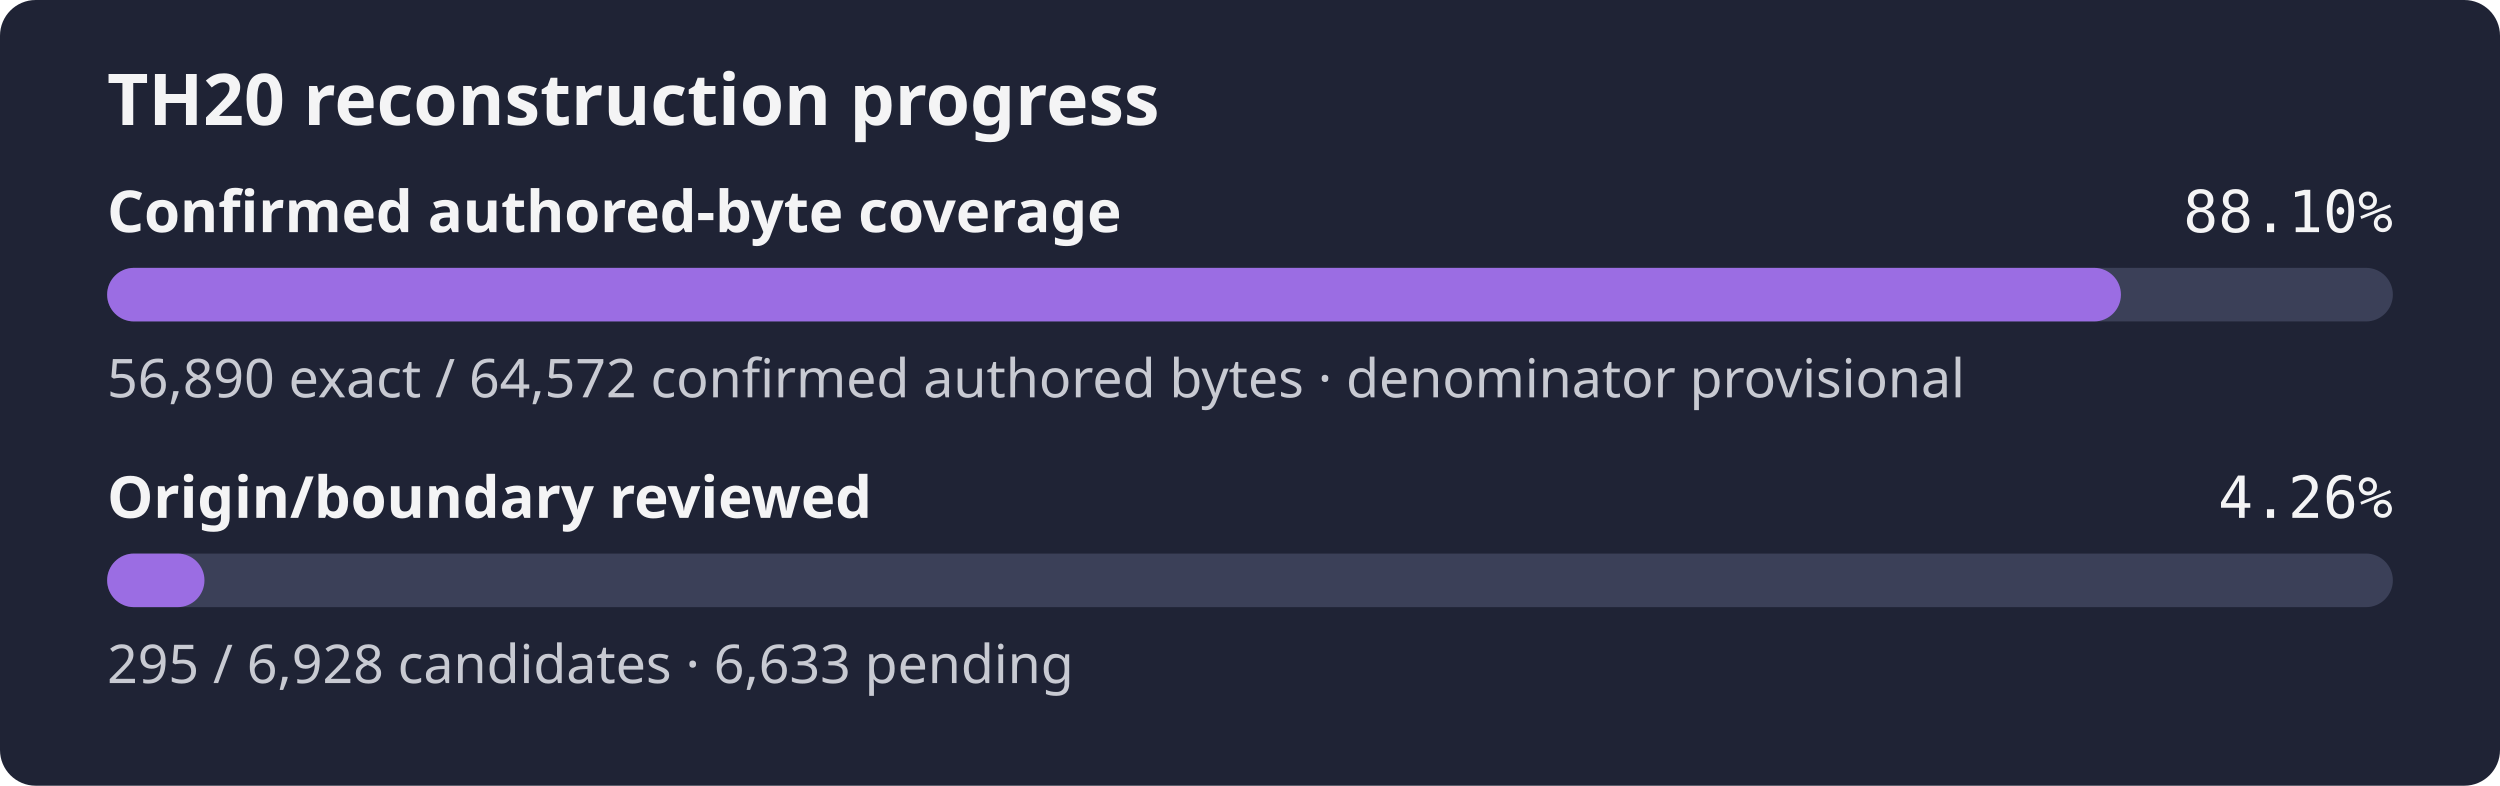
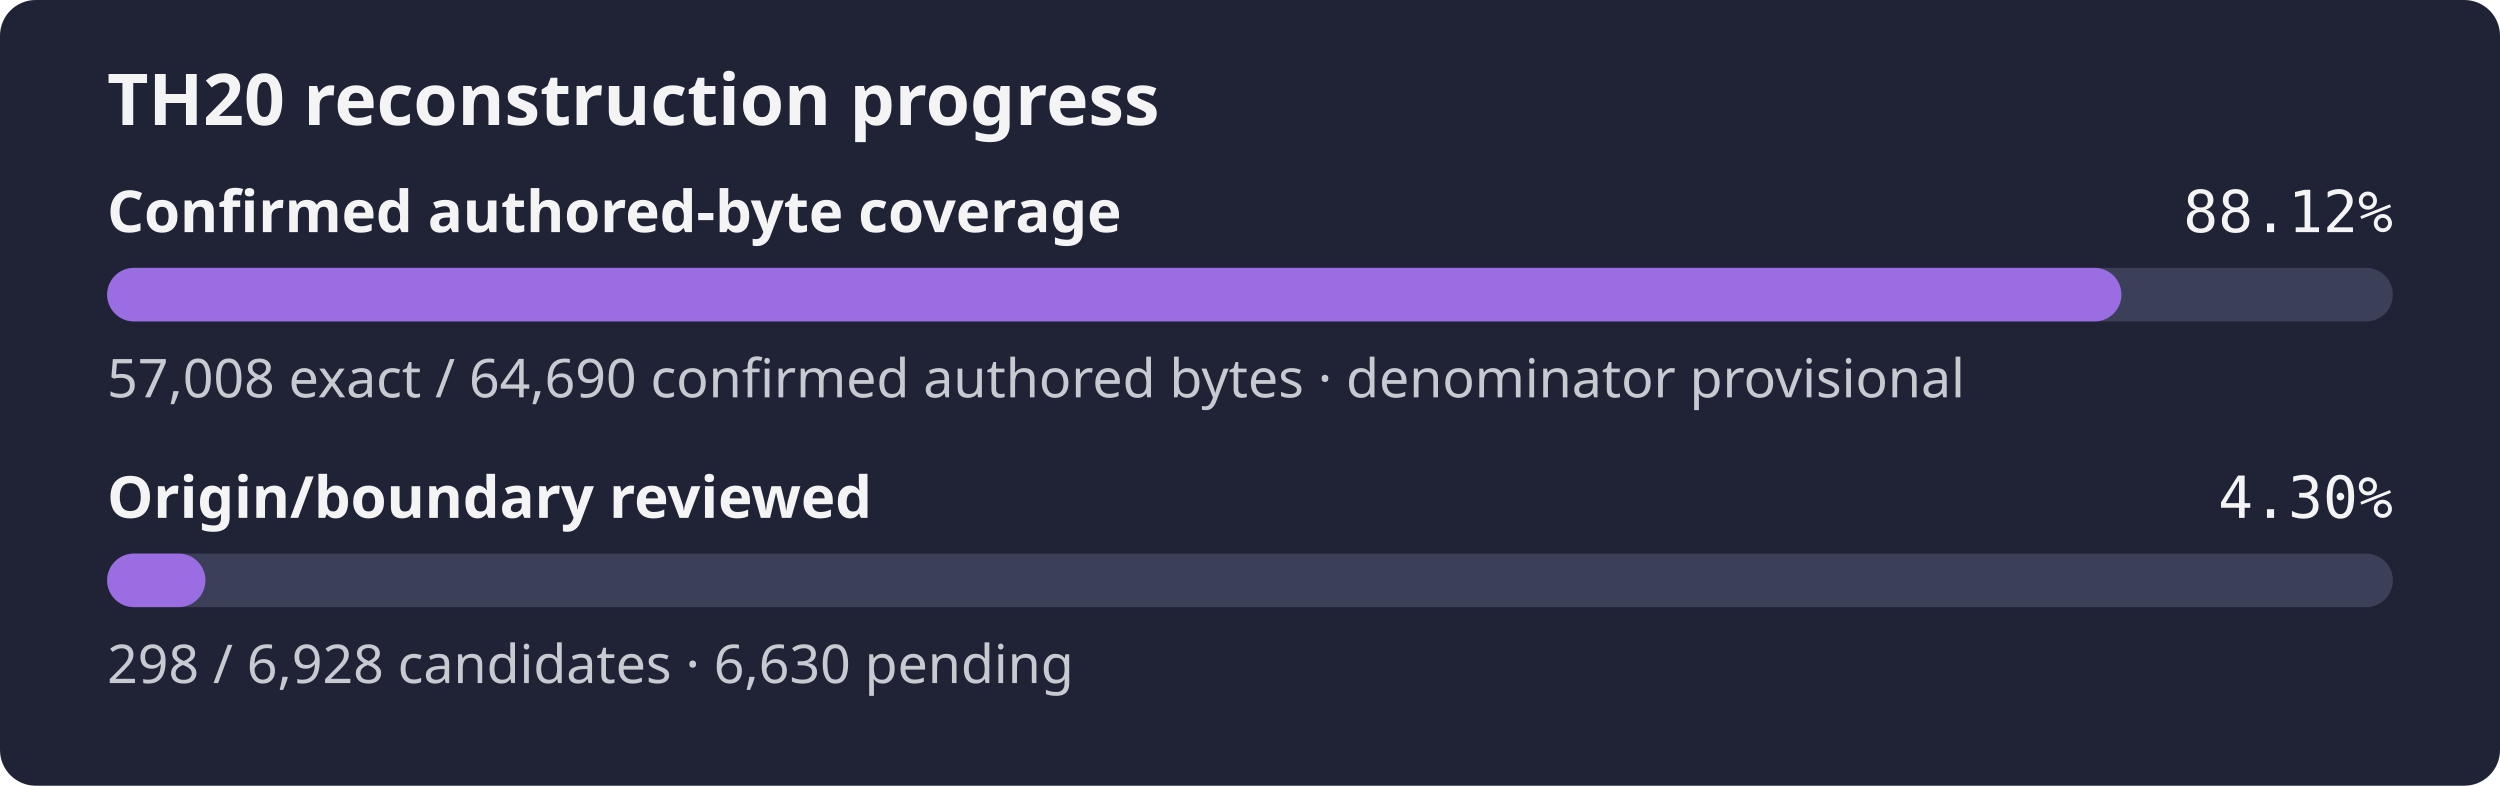
- <svg xmlns="http://www.w3.org/2000/svg" width="560" height="176" role="img" aria-label="TH20 reconstruction progress: 88.10% of the confirmed authored-byte set is exact, origin review 4.26%">
+ <svg xmlns="http://www.w3.org/2000/svg" width="560" height="176" role="img" aria-label="TH20 reconstruction progress: 88.12% of the confirmed authored-byte set is exact, origin review 4.30%">
  <rect width="560" height="176" rx="8" fill="#1f2335" />
  <text x="24" y="28" fill="#f4f4f5" font-family="sans-serif" font-size="16" font-weight="600">TH20 reconstruction progress</text>
  <text x="24" y="52" fill="#f4f4f5" font-family="sans-serif" font-size="13" font-weight="600">Confirmed authored-byte coverage</text>
-   <text x="536" y="52" fill="#f4f4f5" text-anchor="end" font-family="monospace" font-size="13">88.10%</text>
+   <text x="536" y="52" fill="#f4f4f5" text-anchor="end" font-family="monospace" font-size="13">88.12%</text>
  <rect x="24" y="60" width="512" height="12" rx="6" fill="#3b4058" />
-   <rect x="24" y="60" width="451.09" height="12" rx="6" fill="#9b6de3" />
-   <text x="24" y="89" fill="#c8cad2" font-family="sans-serif" font-size="12">56,890 exact / 64,572 confirmed authored bytes · denominator provisional</text>
+   <rect x="24" y="60" width="451.20" height="12" rx="6" fill="#9b6de3" />
+   <text x="24" y="89" fill="#c8cad2" font-family="sans-serif" font-size="12">57,008 exact / 64,690 confirmed authored bytes · denominator provisional</text>
  <text x="24" y="116" fill="#f4f4f5" font-family="sans-serif" font-size="13" font-weight="600">Origin/boundary reviewed</text>
-   <text x="536" y="116" fill="#f4f4f5" text-anchor="end" font-family="monospace" font-size="13">4.26%</text>
+   <text x="536" y="116" fill="#f4f4f5" text-anchor="end" font-family="monospace" font-size="13">4.30%</text>
  <rect x="24" y="124" width="512" height="12" rx="6" fill="#3b4058" />
-   <rect x="24" y="124" width="21.80" height="12" rx="6" fill="#9b6de3" />
-   <text x="24" y="153" fill="#c8cad2" font-family="sans-serif" font-size="12">295 / 6,928 candidates · 6,633 pending</text>
+   <rect x="24" y="124" width="22.02" height="12" rx="6" fill="#9b6de3" />
+   <text x="24" y="153" fill="#c8cad2" font-family="sans-serif" font-size="12">298 / 6,928 candidates · 6,630 pending</text>
</svg>
